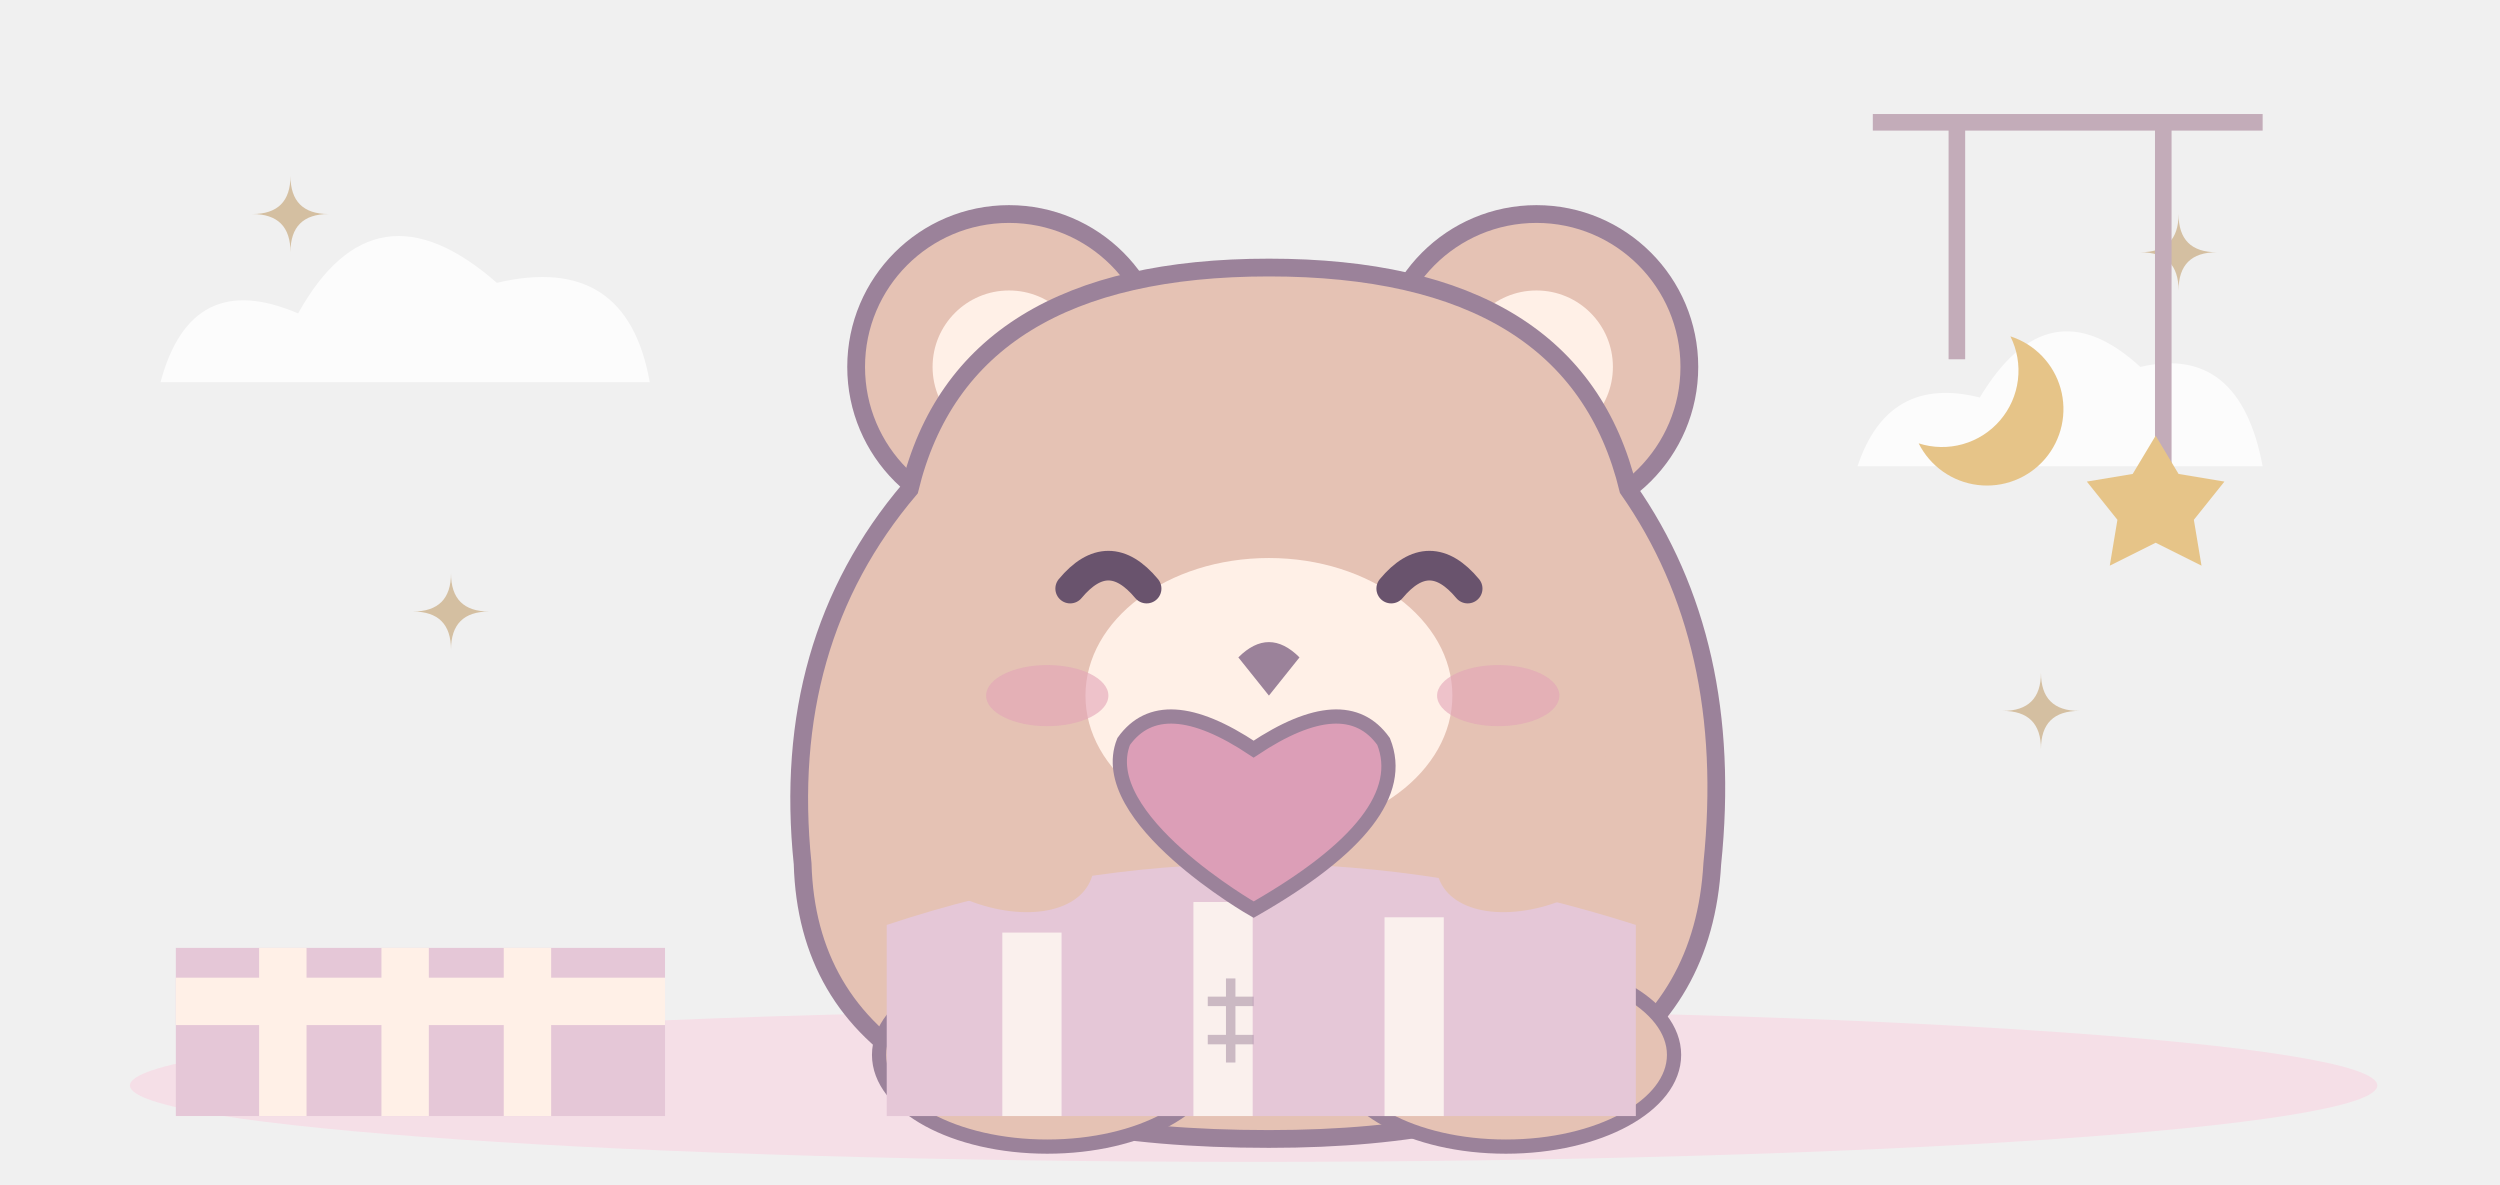
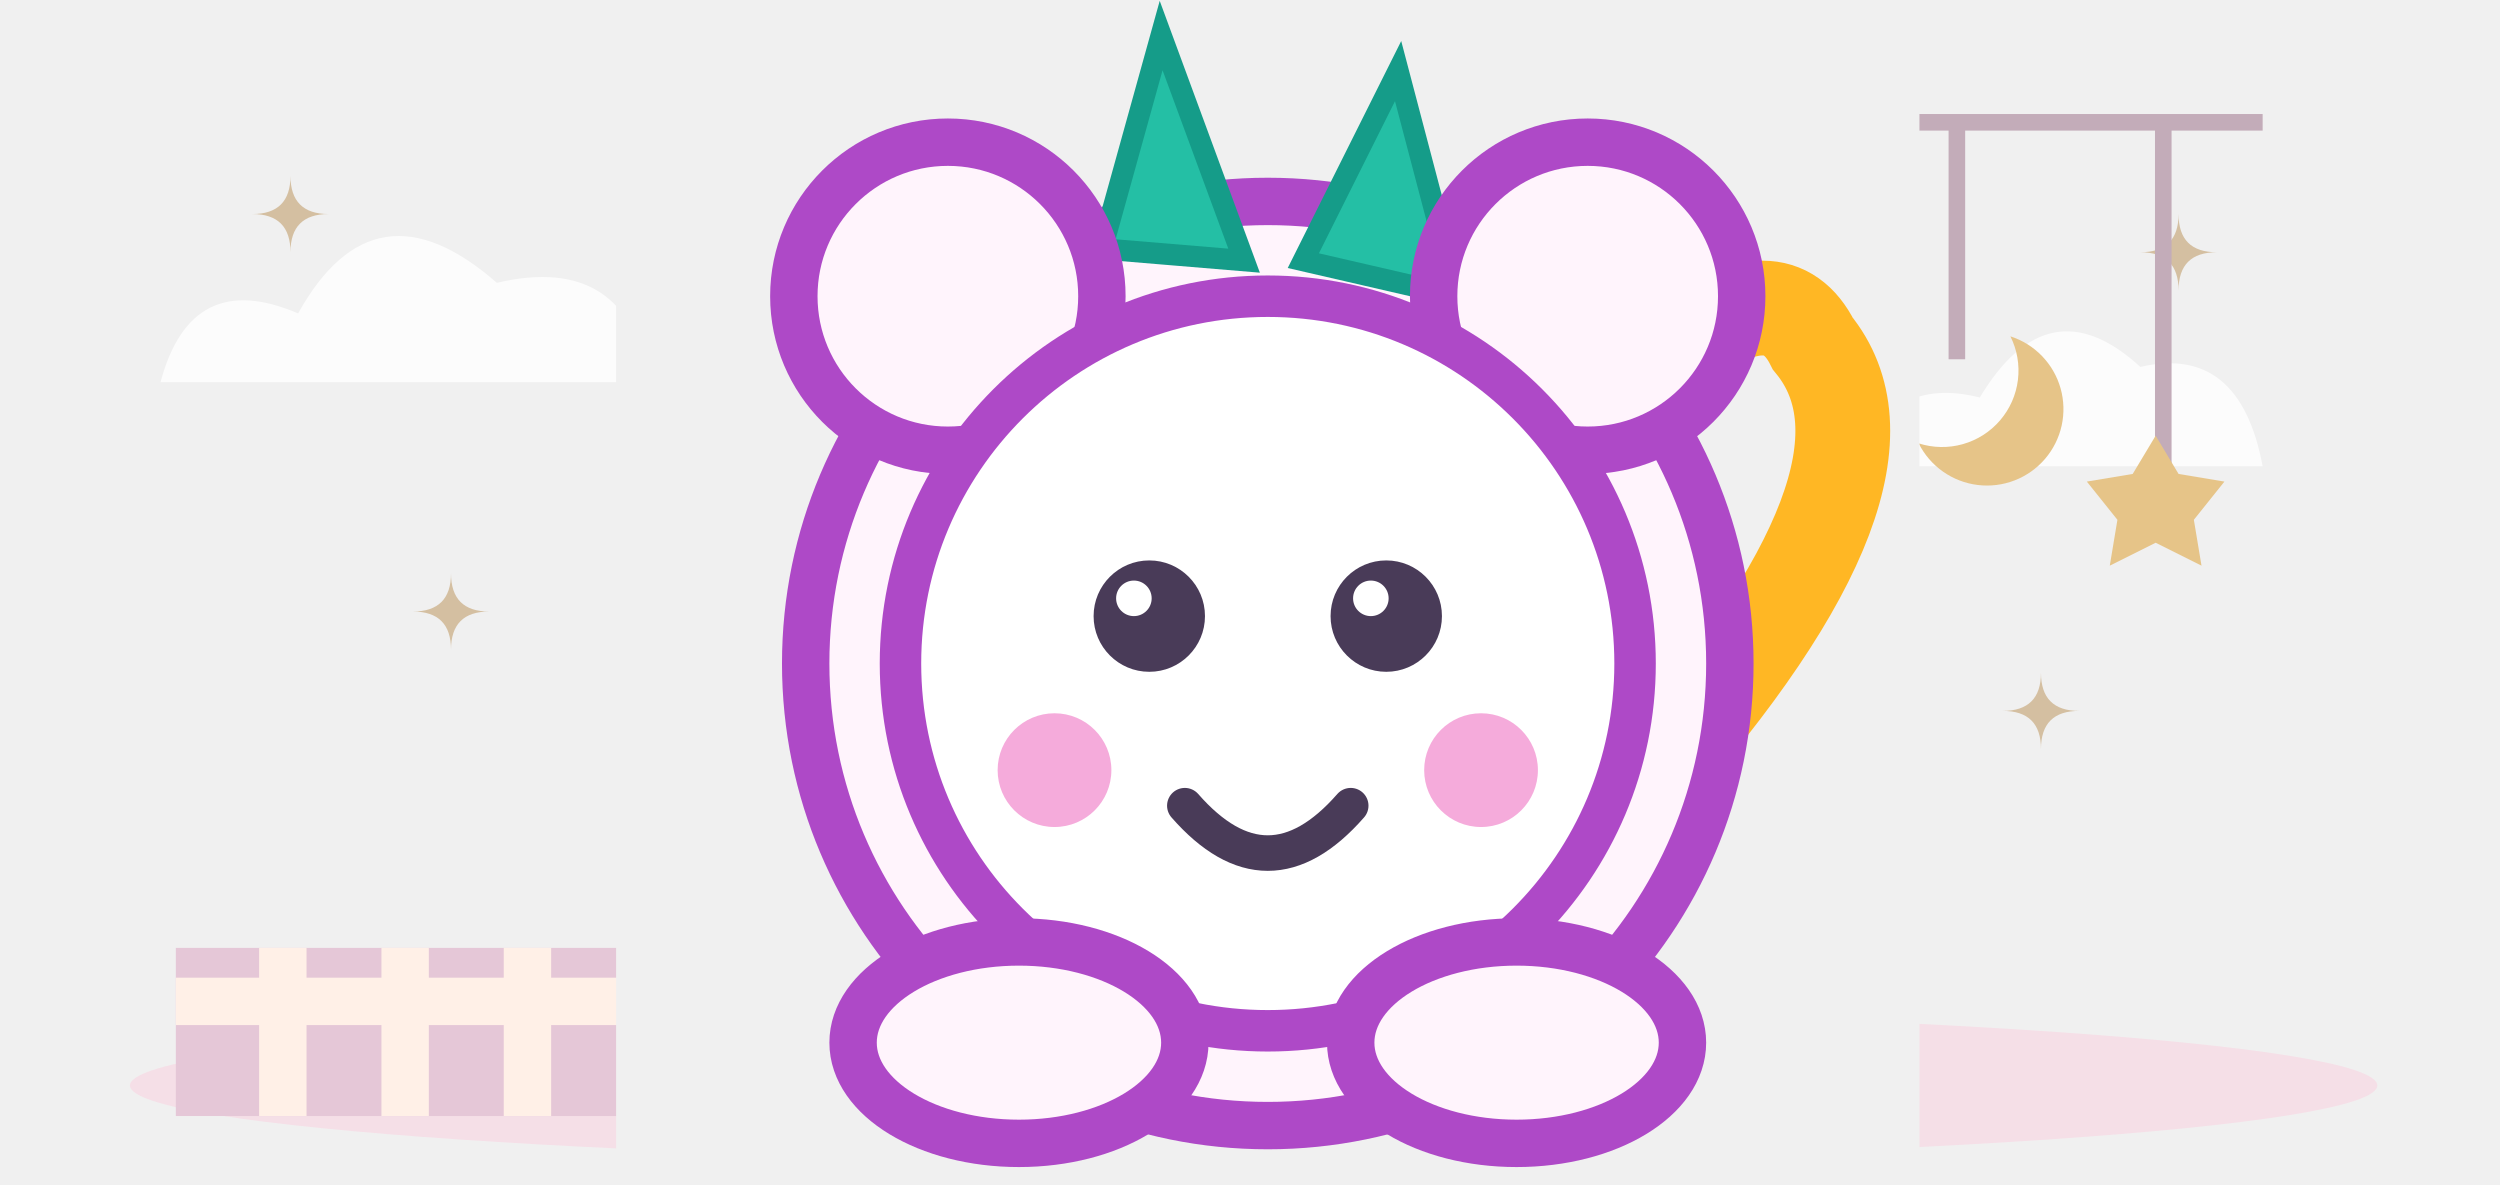
<svg xmlns="http://www.w3.org/2000/svg" width="211" height="100" viewBox="0 0 211 100" fill="none">
-   <path d="M105.806 98.064C158.184 98.064 200.645 95.176 200.645 91.613C200.645 88.05 158.184 85.161 105.806 85.161C53.428 85.161 10.968 88.05 10.968 91.613C10.968 95.176 53.428 98.064 105.806 98.064Z" fill="#F5DFE7" />
-   <path opacity="0.8" d="M13.548 32.258C15.269 25.806 19.14 23.871 25.161 26.452C29.462 18.71 35.054 17.849 41.935 23.871C49.247 22.151 53.548 24.946 54.839 32.258H13.548ZM156.774 39.355C158.495 34.194 161.935 32.258 167.097 33.548C170.968 27.097 175.484 26.237 180.645 30.968C186.237 29.677 189.677 32.473 190.968 39.355H156.774Z" fill="white" />
-   <path d="M24.516 14.839C24.516 16.989 23.441 18.065 21.29 18.065C23.441 18.065 24.516 19.14 24.516 21.291C24.516 19.14 25.591 18.065 27.742 18.065C25.591 18.065 24.516 16.989 24.516 14.839Z" fill="#D4BFA1" />
-   <path d="M183.871 18.064C183.871 20.215 182.796 21.29 180.645 21.29C182.796 21.29 183.871 22.366 183.871 24.516C183.871 22.366 184.946 21.29 187.097 21.29C184.946 21.29 183.871 20.215 183.871 18.064Z" fill="#D4BFA1" />
-   <path d="M172.258 56.774C172.258 58.925 171.183 60 169.032 60C171.183 60 172.258 61.075 172.258 63.226C172.258 61.075 173.333 60 175.484 60C173.333 60 172.258 58.925 172.258 56.774Z" fill="#D4BFA1" />
-   <path d="M38.065 48.387C38.065 50.538 36.989 51.613 34.839 51.613C36.989 51.613 38.065 52.688 38.065 54.839C38.065 52.688 39.14 51.613 41.29 51.613C39.14 51.613 38.065 50.538 38.065 48.387Z" fill="#D4BFA1" />
-   <path d="M158.065 10.323H190.968H158.065ZM165.161 10.323V30.323V10.323ZM182.581 10.323V39.355V10.323Z" fill="black" />
-   <path d="M158.065 10.323H190.968M165.161 10.323V30.323M182.581 10.323V39.355" stroke="#C3ACB9" stroke-width="1.4" />
-   <path d="M169.677 28.387C170.247 29.523 170.468 30.802 170.313 32.063C170.158 33.324 169.635 34.511 168.808 35.476C167.981 36.441 166.888 37.139 165.665 37.485C164.443 37.831 163.145 37.808 161.935 37.419C162.412 38.37 163.116 39.189 163.985 39.802C164.855 40.415 165.862 40.803 166.918 40.933C167.974 41.063 169.045 40.929 170.037 40.544C171.029 40.16 171.91 39.536 172.602 38.728C173.294 37.92 173.776 36.954 174.005 35.915C174.233 34.877 174.201 33.797 173.912 32.774C173.622 31.75 173.084 30.814 172.345 30.049C171.607 29.283 170.69 28.713 169.677 28.387Z" fill="#E6C488" />
-   <path d="M181.936 36.774L183.871 40L187.742 40.645L185.161 43.871L185.806 47.742L181.936 45.807L178.065 47.742L178.71 43.871L176.129 40.645L180 40L181.936 36.774Z" fill="#E6C488" />
-   <path d="M14.839 80H56.129V94.194H14.839V80Z" fill="#E5C7D7" />
-   <path d="M14.839 84.516H56.129H14.839ZM23.871 80V94.194V80ZM34.194 80V94.194V80ZM44.516 80V94.194V80Z" fill="black" />
-   <path d="M14.839 84.516H56.129M23.871 80V94.194M34.194 80V94.194M44.516 80V94.194" stroke="#FFF0E7" stroke-width="4" />
-   <path d="M85.161 43.871C92.287 43.871 98.064 38.094 98.064 30.968C98.064 23.841 92.287 18.064 85.161 18.064C78.035 18.064 72.258 23.841 72.258 30.968C72.258 38.094 78.035 43.871 85.161 43.871Z" fill="#E5C2B4" stroke="#9B829A" stroke-width="1.5" />
-   <path d="M129.677 43.871C136.804 43.871 142.581 38.094 142.581 30.968C142.581 23.841 136.804 18.064 129.677 18.064C122.551 18.064 116.774 23.841 116.774 30.968C116.774 38.094 122.551 43.871 129.677 43.871Z" fill="#E5C2B4" stroke="#9B829A" stroke-width="1.5" />
-   <path d="M85.161 37.419C88.724 37.419 91.613 34.531 91.613 30.968C91.613 27.405 88.724 24.516 85.161 24.516C81.598 24.516 78.71 27.405 78.71 30.968C78.71 34.531 81.598 37.419 85.161 37.419Z" fill="#FFF0E7" />
-   <path d="M129.677 37.419C133.241 37.419 136.129 34.531 136.129 30.968C136.129 27.405 133.241 24.516 129.677 24.516C126.114 24.516 123.226 27.405 123.226 30.968C123.226 34.531 126.114 37.419 129.677 37.419Z" fill="#FFF0E7" />
-   <path d="M76.774 41.29C79.785 28.817 89.892 22.581 107.097 22.581C124.301 22.581 134.409 28.817 137.419 41.29C143.441 49.892 145.806 60.43 144.516 72.903C143.656 88.387 131.183 96.129 107.097 96.129C81.29 96.129 68.172 88.387 67.742 72.903C66.452 60.43 69.462 49.892 76.774 41.29Z" fill="#E5C2B4" stroke="#9B829A" stroke-width="1.5" />
-   <path d="M88.387 96.774C96.226 96.774 102.581 93.308 102.581 89.032C102.581 84.757 96.226 81.29 88.387 81.29C80.548 81.29 74.194 84.757 74.194 89.032C74.194 93.308 80.548 96.774 88.387 96.774Z" fill="#E5C2B4" stroke="#9B829A" stroke-width="1.2" />
-   <path d="M127.097 96.774C134.936 96.774 141.29 93.308 141.29 89.032C141.29 84.757 134.936 81.29 127.097 81.29C119.258 81.29 112.903 84.757 112.903 89.032C112.903 93.308 119.258 96.774 127.097 96.774Z" fill="#E5C2B4" stroke="#9B829A" stroke-width="1.2" />
-   <path d="M107.097 70.323C115.648 70.323 122.581 65.123 122.581 58.71C122.581 52.296 115.648 47.097 107.097 47.097C98.545 47.097 91.613 52.296 91.613 58.71C91.613 65.123 98.545 70.323 107.097 70.323Z" fill="#FFF0E7" />
-   <path d="M104.516 55.484C106.237 53.763 107.957 53.763 109.677 55.484L107.097 58.709L104.516 55.484Z" fill="#9B829A" />
-   <path d="M90.323 49.677C92.473 47.096 94.624 47.096 96.774 49.677M117.419 49.677C119.57 47.096 121.72 47.096 123.871 49.677" stroke="#69536D" stroke-width="2.5" stroke-linecap="round" />
-   <path opacity="0.6" d="M88.387 61.29C91.238 61.29 93.548 60.135 93.548 58.71C93.548 57.284 91.238 56.129 88.387 56.129C85.537 56.129 83.226 57.284 83.226 58.71C83.226 60.135 85.537 61.29 88.387 61.29Z" fill="#E2A4B7" />
-   <path opacity="0.6" d="M126.452 61.29C129.302 61.29 131.613 60.135 131.613 58.71C131.613 57.284 129.302 56.129 126.452 56.129C123.601 56.129 121.29 57.284 121.29 58.71C121.29 60.135 123.601 61.29 126.452 61.29Z" fill="#E2A4B7" />
-   <path d="M101.935 61.935C105.376 64.946 108.817 64.946 112.258 61.935" stroke="#9B829A" stroke-width="1.6" stroke-linecap="round" />
-   <path d="M74.839 78.065C95.484 71.183 116.559 71.183 138.065 78.065V94.194H74.839V78.065Z" fill="#E5C7D7" />
-   <path d="M87.097 78.71V94.193V78.71ZM103.226 76.129V94.193V76.129ZM119.355 77.419V94.193V77.419Z" fill="black" />
-   <path d="M87.097 78.71V94.193M103.226 76.129V94.193M119.355 77.419V94.193" stroke="#FAF0ED" stroke-width="5" />
-   <path d="M105.806 76.774C105.806 76.774 92.258 69.032 94.839 62.581C96.989 59.57 100.645 59.785 105.806 63.226C110.968 59.785 114.624 59.57 116.774 62.581C118.495 66.882 114.839 71.613 105.806 76.774Z" fill="#DC9EB7" stroke="#9B829A" stroke-width="1.2" />
-   <path d="M80.772 75.585C85.616 77.844 90.641 77.319 91.996 74.412C93.352 71.506 90.524 67.319 85.68 65.06C80.836 62.801 75.81 63.326 74.455 66.233C73.1 69.139 75.928 73.326 80.772 75.585Z" fill="#E5C2B4" />
-   <path d="M132.777 75.585C137.62 73.326 140.449 69.139 139.093 66.233C137.738 63.326 132.713 62.801 127.869 65.06C123.025 67.319 120.197 71.506 121.552 74.412C122.907 77.319 127.933 77.844 132.777 75.585Z" fill="#E5C2B4" />
-   <g opacity="0.5">
-     <path d="M103.871 82.581V89.677V82.581ZM101.935 84.516H105.806H101.935ZM101.935 87.742H105.806H101.935Z" fill="black" />
-     <path d="M103.871 82.581V89.677M101.935 84.516H105.806M101.935 87.742H105.806" stroke="#9B829A" stroke-width="0.8" />
+   <defs>
+     <mask id="pl-cozy-clear">
+       <rect width="211" height="100" fill="white" />
+       <rect x="52" y="0" width="110" height="100" fill="black" />
+     </mask>
+   </defs>
+   <g mask="url(#pl-cozy-clear)">
+     <path d="M105.806 98.064C158.184 98.064 200.645 95.176 200.645 91.613C200.645 88.05 158.184 85.161 105.806 85.161C53.428 85.161 10.968 88.05 10.968 91.613C10.968 95.176 53.428 98.064 105.806 98.064Z" fill="#F5DFE7" />
+     <path opacity="0.8" d="M13.548 32.258C15.269 25.806 19.14 23.871 25.161 26.452C29.462 18.71 35.054 17.849 41.935 23.871C49.247 22.151 53.548 24.946 54.839 32.258H13.548ZM156.774 39.355C158.495 34.194 161.935 32.258 167.097 33.548C170.968 27.097 175.484 26.237 180.645 30.968C186.237 29.677 189.677 32.473 190.968 39.355H156.774Z" fill="white" />
+     <path d="M24.516 14.839C24.516 16.989 23.441 18.065 21.29 18.065C23.441 18.065 24.516 19.14 24.516 21.291C24.516 19.14 25.591 18.065 27.742 18.065C25.591 18.065 24.516 16.989 24.516 14.839Z" fill="#D4BFA1" />
+     <path d="M183.871 18.064C183.871 20.215 182.796 21.29 180.645 21.29C182.796 21.29 183.871 22.366 183.871 24.516C183.871 22.366 184.946 21.29 187.097 21.29C184.946 21.29 183.871 20.215 183.871 18.064Z" fill="#D4BFA1" />
+     <path d="M172.258 56.774C172.258 58.925 171.183 60 169.032 60C171.183 60 172.258 61.075 172.258 63.226C172.258 61.075 173.333 60 175.484 60C173.333 60 172.258 58.925 172.258 56.774Z" fill="#D4BFA1" />
+     <path d="M38.065 48.387C38.065 50.538 36.989 51.613 34.839 51.613C36.989 51.613 38.065 52.688 38.065 54.839C38.065 52.688 39.14 51.613 41.29 51.613C39.14 51.613 38.065 50.538 38.065 48.387Z" fill="#D4BFA1" />
+     <path d="M158.065 10.323H190.968H158.065ZM165.161 10.323V30.323V10.323ZM182.581 10.323V39.355V10.323Z" fill="black" />
+     <path d="M158.065 10.323H190.968M165.161 10.323V30.323M182.581 10.323V39.355" stroke="#C3ACB9" stroke-width="1.4" />
+     <path d="M169.677 28.387C170.247 29.523 170.468 30.802 170.313 32.063C170.158 33.324 169.635 34.511 168.808 35.476C167.981 36.441 166.888 37.139 165.665 37.485C164.443 37.831 163.145 37.808 161.935 37.419C162.412 38.37 163.116 39.189 163.985 39.802C164.855 40.415 165.862 40.803 166.918 40.933C167.974 41.063 169.045 40.929 170.037 40.544C171.029 40.16 171.91 39.536 172.602 38.728C173.294 37.92 173.776 36.954 174.005 35.915C174.233 34.877 174.201 33.797 173.912 32.774C173.622 31.75 173.084 30.814 172.345 30.049C171.607 29.283 170.69 28.713 169.677 28.387Z" fill="#E6C488" />
+     <path d="M181.936 36.774L183.871 40L187.742 40.645L185.161 43.871L185.806 47.742L181.936 45.807L178.065 47.742L178.71 43.871L176.129 40.645L180 40L181.936 36.774Z" fill="#E6C488" />
+     <path d="M14.839 80H56.129V94.194H14.839V80Z" fill="#E5C7D7" />
+     <path d="M14.839 84.516H56.129H14.839ZM23.871 80V94.194V80ZM34.194 80V94.194V80ZM44.516 80V94.194V80Z" fill="black" />
+     <path d="M14.839 84.516H56.129M23.871 80V94.194M34.194 80V94.194M44.516 80V94.194" stroke="#FFF0E7" stroke-width="4" />
+     <path d="M85.161 43.871C92.287 43.871 98.064 38.094 98.064 30.968C98.064 23.841 92.287 18.064 85.161 18.064C78.035 18.064 72.258 23.841 72.258 30.968C72.258 38.094 78.035 43.871 85.161 43.871Z" fill="#E5C2B4" stroke="#9B829A" stroke-width="1.5" />
+     <path d="M129.677 43.871C136.804 43.871 142.581 38.094 142.581 30.968C142.581 23.841 136.804 18.064 129.677 18.064C122.551 18.064 116.774 23.841 116.774 30.968C116.774 38.094 122.551 43.871 129.677 43.871Z" fill="#E5C2B4" stroke="#9B829A" stroke-width="1.5" />
+     <path d="M85.161 37.419C88.724 37.419 91.613 34.531 91.613 30.968C91.613 27.405 88.724 24.516 85.161 24.516C81.598 24.516 78.71 27.405 78.71 30.968C78.71 34.531 81.598 37.419 85.161 37.419Z" fill="#FFF0E7" />
+     <path d="M129.677 37.419C133.241 37.419 136.129 34.531 136.129 30.968C136.129 27.405 133.241 24.516 129.677 24.516C126.114 24.516 123.226 27.405 123.226 30.968C123.226 34.531 126.114 37.419 129.677 37.419Z" fill="#FFF0E7" />
+     <path d="M76.774 41.29C79.785 28.817 89.892 22.581 107.097 22.581C124.301 22.581 134.409 28.817 137.419 41.29C143.441 49.892 145.806 60.43 144.516 72.903C143.656 88.387 131.183 96.129 107.097 96.129C81.29 96.129 68.172 88.387 67.742 72.903C66.452 60.43 69.462 49.892 76.774 41.29Z" fill="#E5C2B4" stroke="#9B829A" stroke-width="1.5" />
+     <path d="M88.387 96.774C96.226 96.774 102.581 93.308 102.581 89.032C102.581 84.757 96.226 81.29 88.387 81.29C80.548 81.29 74.194 84.757 74.194 89.032C74.194 93.308 80.548 96.774 88.387 96.774Z" fill="#E5C2B4" stroke="#9B829A" stroke-width="1.2" />
+     <path d="M127.097 96.774C134.936 96.774 141.29 93.308 141.29 89.032C141.29 84.757 134.936 81.29 127.097 81.29C119.258 81.29 112.903 84.757 112.903 89.032C112.903 93.308 119.258 96.774 127.097 96.774Z" fill="#E5C2B4" stroke="#9B829A" stroke-width="1.2" />
+     <path d="M107.097 70.323C115.648 70.323 122.581 65.123 122.581 58.71C122.581 52.296 115.648 47.097 107.097 47.097C98.545 47.097 91.613 52.296 91.613 58.71C91.613 65.123 98.545 70.323 107.097 70.323Z" fill="#FFF0E7" />
+     <path d="M104.516 55.484C106.237 53.763 107.957 53.763 109.677 55.484L107.097 58.709L104.516 55.484Z" fill="#9B829A" />
+     <path d="M90.323 49.677C92.473 47.096 94.624 47.096 96.774 49.677M117.419 49.677C119.57 47.096 121.72 47.096 123.871 49.677" stroke="#69536D" stroke-width="2.5" stroke-linecap="round" />
+     <path opacity="0.6" d="M88.387 61.29C91.238 61.29 93.548 60.135 93.548 58.71C93.548 57.284 91.238 56.129 88.387 56.129C85.537 56.129 83.226 57.284 83.226 58.71C83.226 60.135 85.537 61.29 88.387 61.29Z" fill="#E2A4B7" />
+     <path opacity="0.6" d="M126.452 61.29C129.302 61.29 131.613 60.135 131.613 58.71C131.613 57.284 129.302 56.129 126.452 56.129C123.601 56.129 121.29 57.284 121.29 58.71C121.29 60.135 123.601 61.29 126.452 61.29Z" fill="#E2A4B7" />
+     <path d="M101.935 61.935C105.376 64.946 108.817 64.946 112.258 61.935" stroke="#9B829A" stroke-width="1.6" stroke-linecap="round" />
+     <path d="M74.839 78.065C95.484 71.183 116.559 71.183 138.065 78.065V94.194H74.839V78.065Z" fill="#E5C7D7" />
+     <path d="M87.097 78.71V94.193V78.71ZM103.226 76.129V94.193V76.129ZM119.355 77.419V94.193V77.419Z" fill="black" />
+     <path d="M87.097 78.71V94.193M103.226 76.129V94.193M119.355 77.419V94.193" stroke="#FAF0ED" stroke-width="5" />
+     <path d="M105.806 76.774C105.806 76.774 92.258 69.032 94.839 62.581C96.989 59.57 100.645 59.785 105.806 63.226C110.968 59.785 114.624 59.57 116.774 62.581C118.495 66.882 114.839 71.613 105.806 76.774Z" fill="#DC9EB7" stroke="#9B829A" stroke-width="1.2" />
+     <path d="M80.772 75.585C85.616 77.844 90.641 77.319 91.996 74.412C93.352 71.506 90.524 67.319 85.68 65.06C80.836 62.801 75.81 63.326 74.455 66.233C73.1 69.139 75.928 73.326 80.772 75.585Z" fill="#E5C2B4" />
+     <path d="M132.777 75.585C137.62 73.326 140.449 69.139 139.093 66.233C137.738 63.326 132.713 62.801 127.869 65.06C123.025 67.319 120.197 71.506 121.552 74.412C122.907 77.319 127.933 77.844 132.777 75.585Z" fill="#E5C2B4" />
+     <g opacity="0.5">
+       <path d="M103.871 82.581V89.677V82.581ZM101.935 84.516H105.806H101.935ZM101.935 87.742H105.806H101.935Z" fill="black" />
+       <path d="M103.871 82.581V89.677M101.935 84.516H105.806M101.935 87.742H105.806" stroke="#9B829A" stroke-width="0.8" />
+     </g>
+   </g>
+   <g transform="translate(57 0) scale(1)">
+     <g data-cozy-mascot="true">
+       <path d="M82 66Q105 40 96 29Q93 23 85 29" fill="none" stroke="#FFB724" stroke-width="8" stroke-linecap="round" />
+       <circle cx="50" cy="56" r="39" fill="#FFF4FC" stroke="#AE49C7" stroke-width="4" />
+       <path d="M36 21L41 3L48 22Z M53 22L61 6L66 25Z" fill="#24BFA5" stroke="#159C89" stroke-width="1.8" />
+       <circle cx="23" cy="25" r="13" fill="#FFF4FC" stroke="#AE49C7" stroke-width="4" />
+       <circle cx="77" cy="25" r="13" fill="#FFF4FC" stroke="#AE49C7" stroke-width="4" />
+       <circle cx="50" cy="56" r="31" fill="#FFFFFF" stroke="#AE49C7" stroke-width="3.5" />
+       <circle cx="40" cy="52" r="4.7" fill="#493B58" />
+       <circle cx="60" cy="52" r="4.7" fill="#493B58" />
+       <circle cx="38.7" cy="50.5" r="1.5" fill="white" />
+       <circle cx="58.7" cy="50.5" r="1.5" fill="white" />
+       <circle cx="32" cy="65" r="4.8" fill="#F5ABDB" />
+       <circle cx="68" cy="65" r="4.8" fill="#F5ABDB" />
+       <path d="M43 68Q50 76 57 68" stroke="#493B58" stroke-width="3" fill="none" stroke-linecap="round" />
+       <ellipse cx="29" cy="88" rx="14" ry="8.5" fill="#FFF4FC" stroke="#AE49C7" stroke-width="4" />
+       <ellipse cx="71" cy="88" rx="14" ry="8.5" fill="#FFF4FC" stroke="#AE49C7" stroke-width="4" />
+     </g>
  </g>
</svg>
